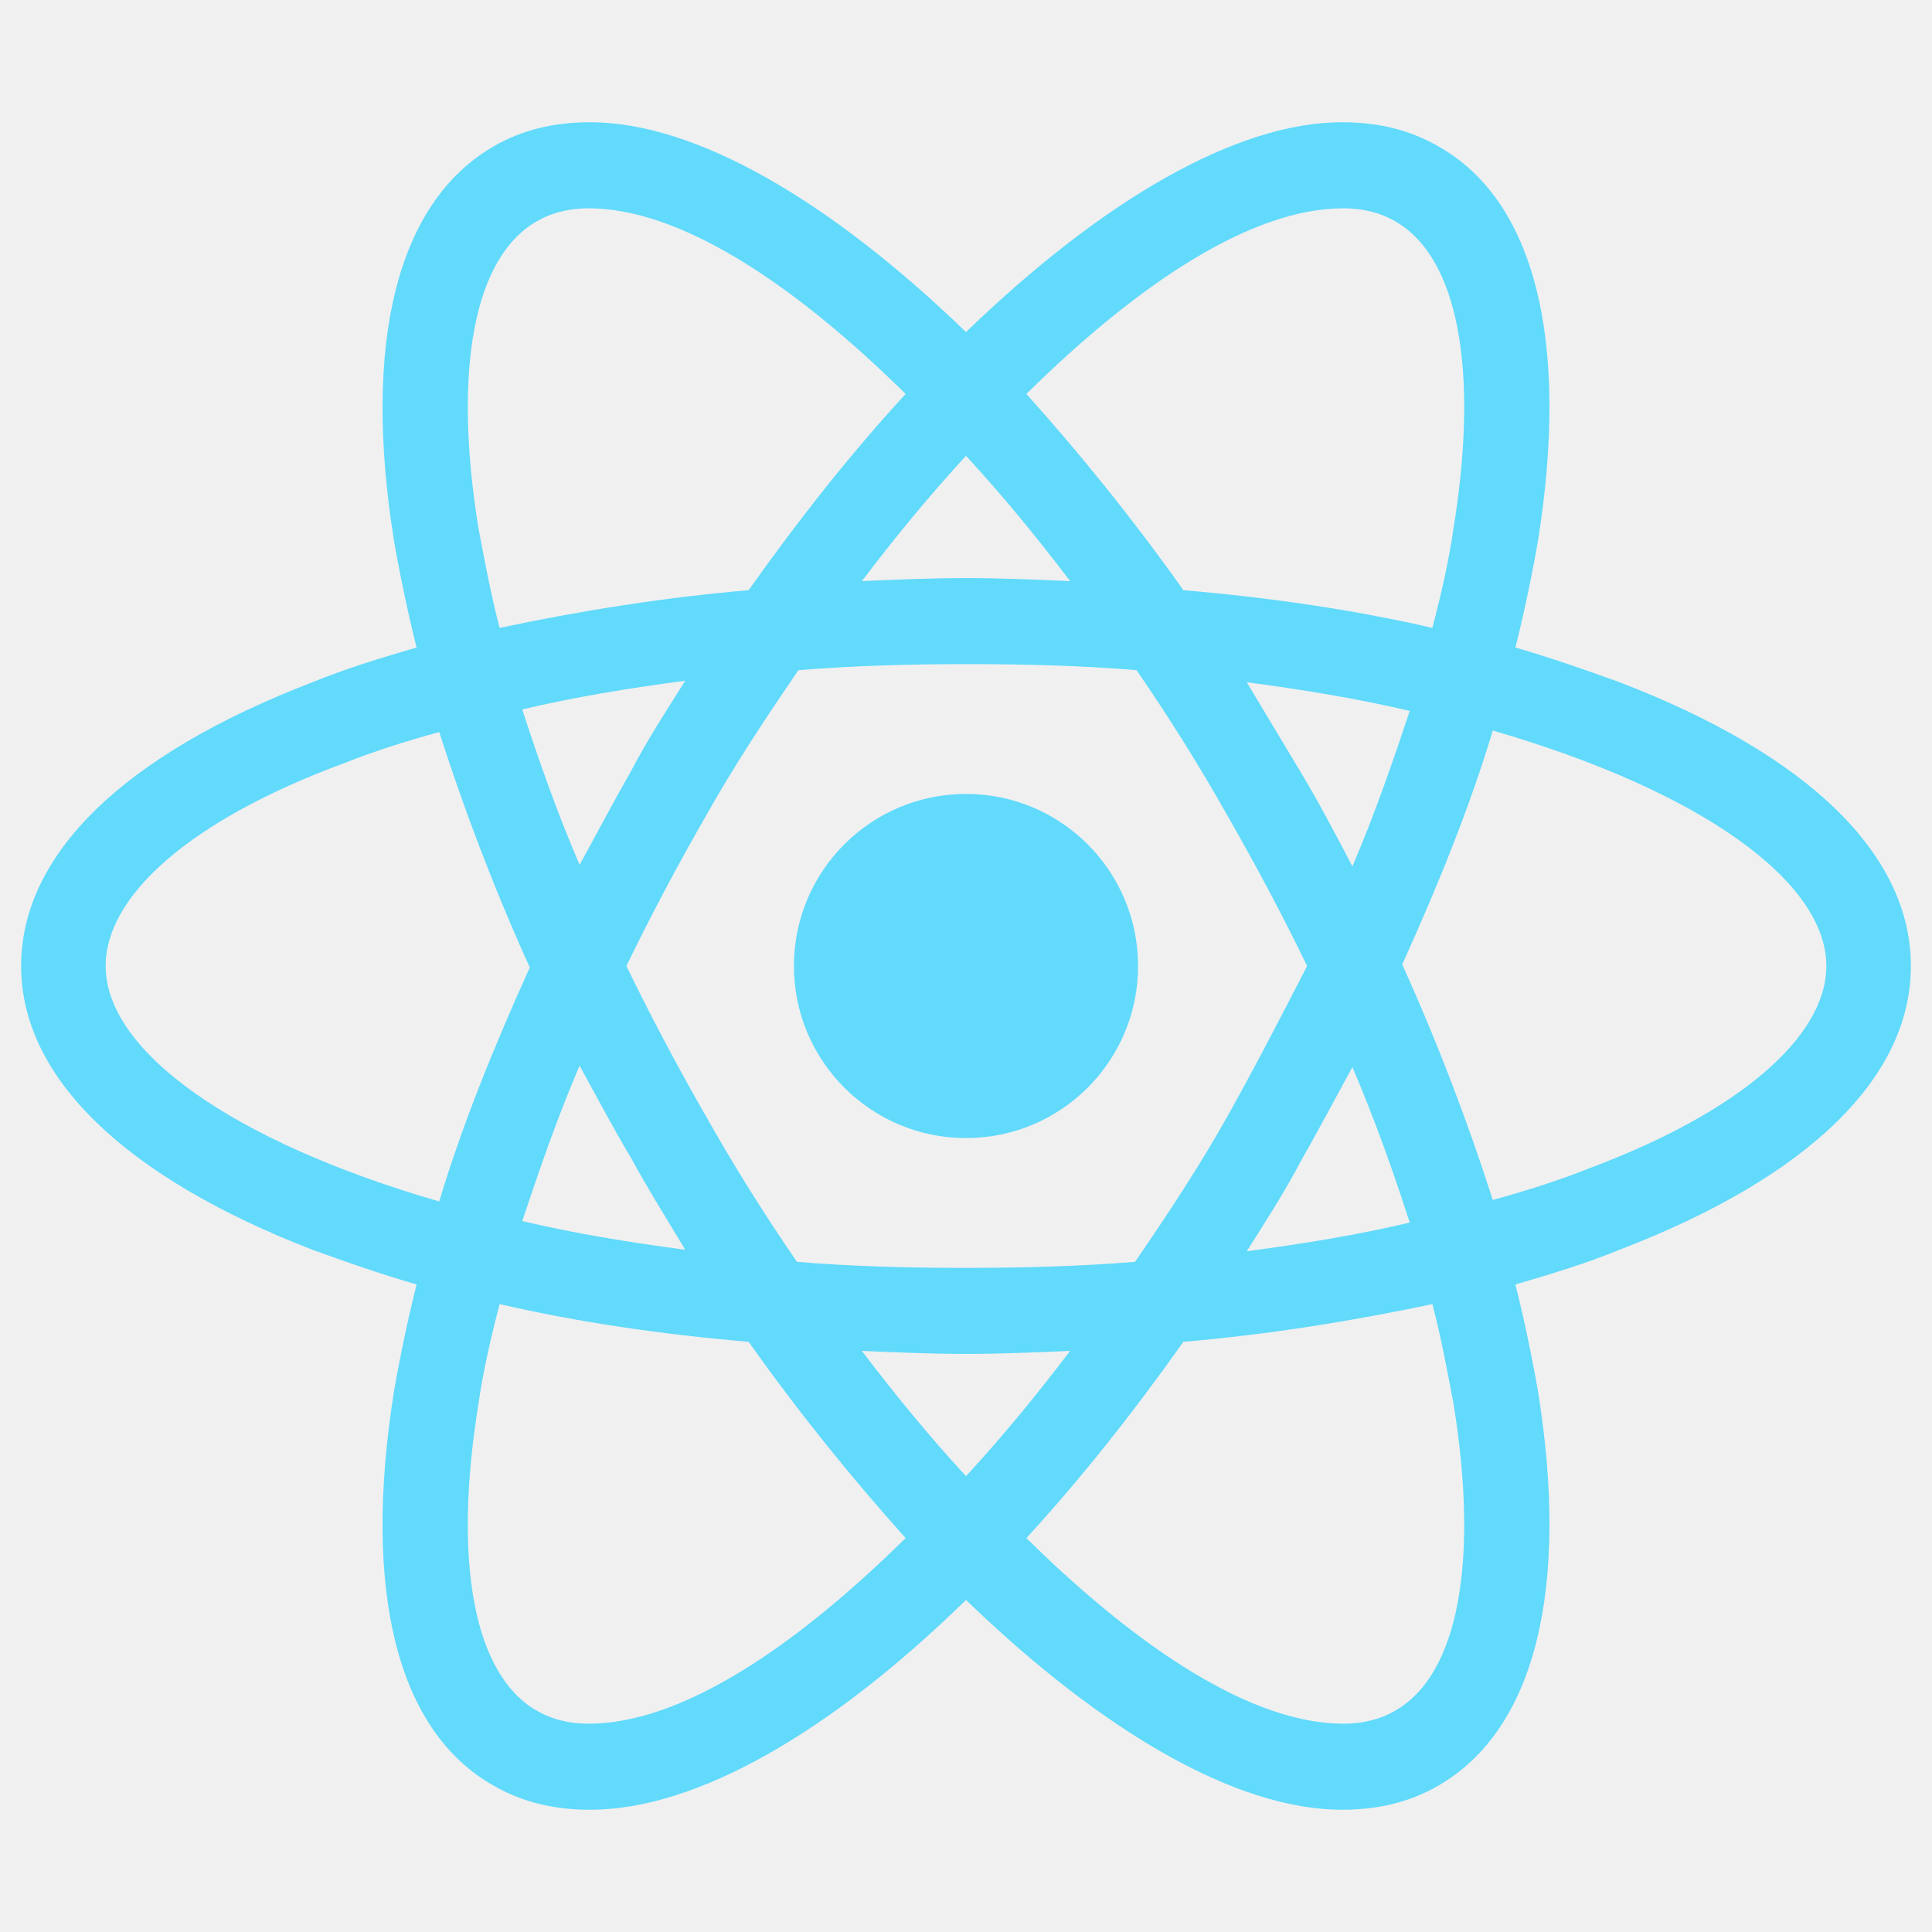
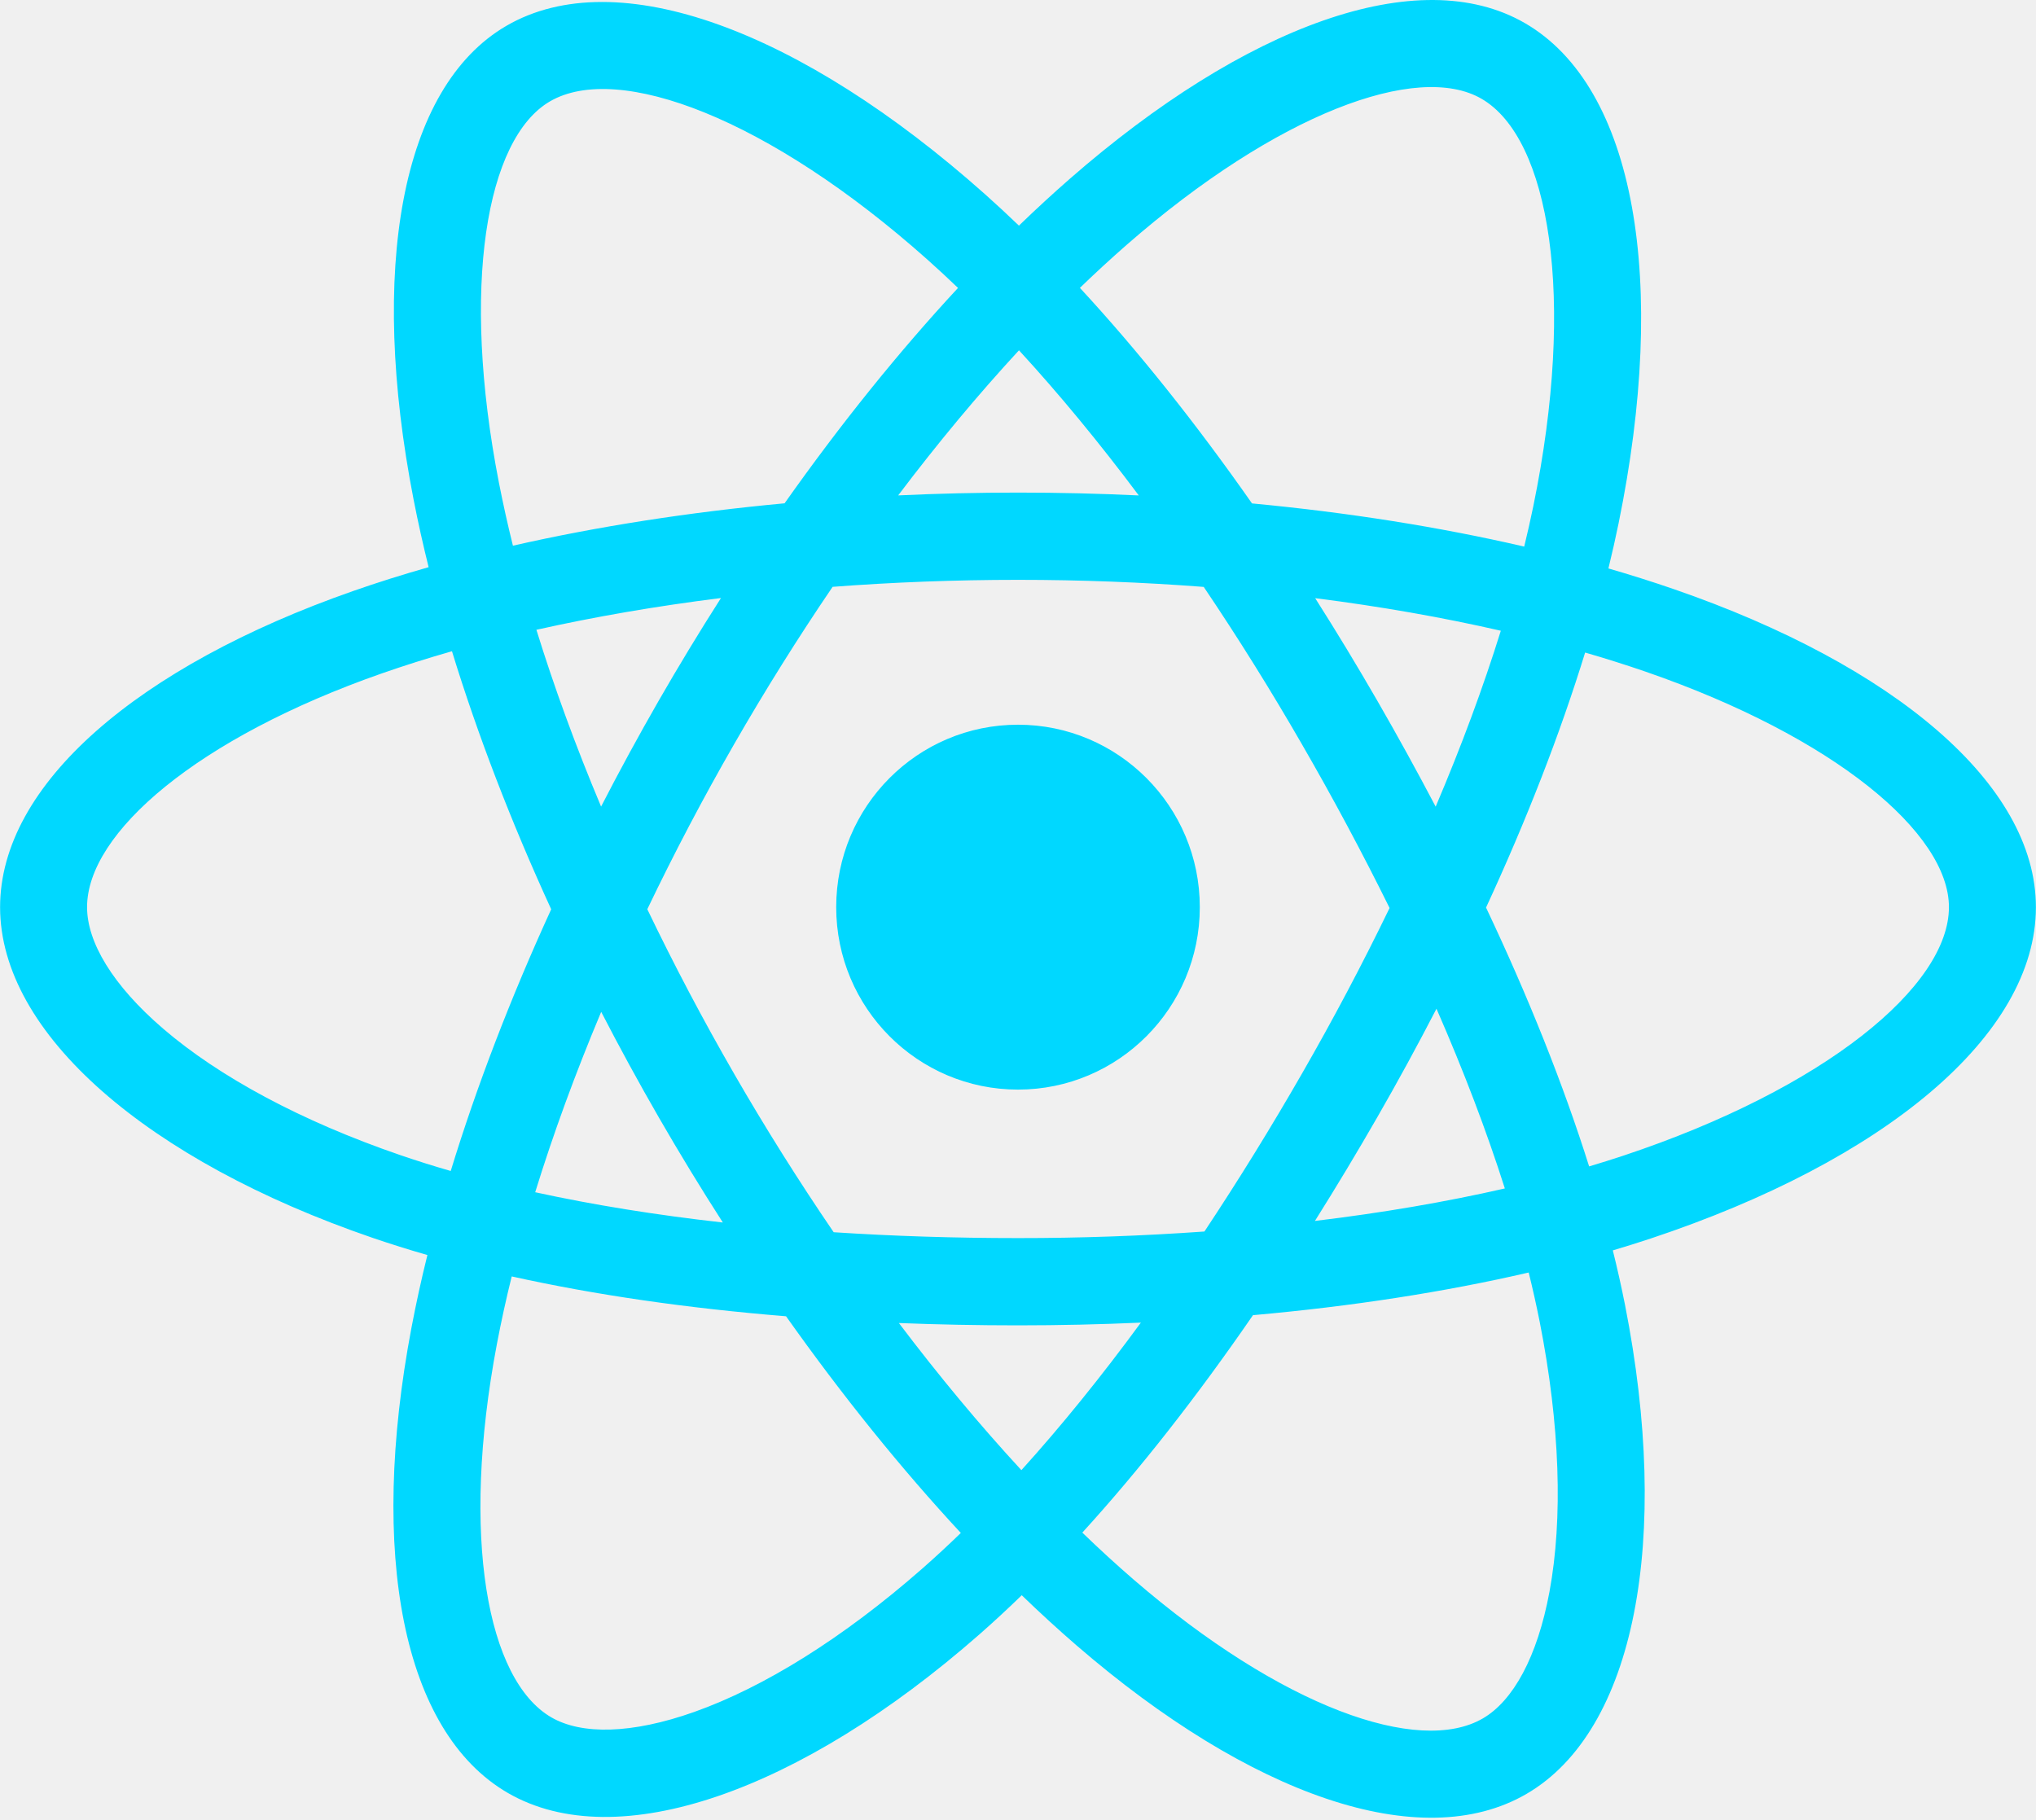
- <svg xmlns="http://www.w3.org/2000/svg" viewBox="0 0 128 128" enable-background="new 0 0 128 128">
-   <g fill="#61DAFB">
-     <circle cx="64" cy="64" r="11.4" />
-     <path d="M107.3 45.2c-2.2-.8-4.5-1.6-6.9-2.3.6-2.4 1.1-4.8 1.5-7.1 2.1-13.2-.2-22.5-6.6-26.1-1.9-1.1-4-1.6-6.4-1.6-7 0-15.9 5.2-24.9 13.9-9-8.7-17.9-13.9-24.9-13.9-2.4 0-4.5.5-6.4 1.6-6.4 3.7-8.7 13-6.6 26.1.4 2.3.9 4.7 1.5 7.1-2.4.7-4.7 1.4-6.9 2.3-12.5 4.8-19.3 11.4-19.3 18.8s6.9 14 19.3 18.8c2.2.8 4.5 1.6 6.9 2.3-.6 2.4-1.1 4.8-1.5 7.1-2.1 13.2.2 22.5 6.6 26.1 1.9 1.1 4 1.6 6.4 1.6 7.1 0 16-5.2 24.9-13.9 9 8.7 17.9 13.9 24.9 13.9 2.4 0 4.5-.5 6.4-1.6 6.4-3.7 8.7-13 6.6-26.1-.4-2.3-.9-4.7-1.5-7.1 2.4-.7 4.7-1.4 6.9-2.3 12.5-4.8 19.3-11.4 19.3-18.8s-6.8-14-19.3-18.8zm-14.8-30.5c4.1 2.4 5.5 9.8 3.8 20.3-.3 2.1-.8 4.3-1.4 6.6-5.2-1.2-10.7-2-16.5-2.5-3.4-4.8-6.9-9.1-10.4-13 7.4-7.3 14.9-12.3 21-12.3 1.3 0 2.5.3 3.5.9zm-11.2 59.3c-1.8 3.2-3.9 6.4-6.1 9.6-3.7.3-7.4.4-11.2.4-3.9 0-7.6-.1-11.2-.4-2.2-3.2-4.2-6.4-6-9.6-1.9-3.3-3.7-6.7-5.3-10 1.6-3.3 3.4-6.7 5.3-10 1.8-3.2 3.9-6.4 6.1-9.6 3.7-.3 7.4-.4 11.2-.4 3.9 0 7.6.1 11.2.4 2.2 3.2 4.2 6.4 6 9.6 1.9 3.3 3.7 6.7 5.3 10-1.7 3.3-3.4 6.6-5.3 10zm8.3-3.3c1.5 3.5 2.7 6.9 3.8 10.3-3.4.8-7 1.4-10.8 1.9 1.2-1.9 2.5-3.9 3.6-6 1.2-2.1 2.3-4.2 3.4-6.2zm-25.6 27.1c-2.4-2.6-4.7-5.4-6.9-8.3 2.3.1 4.6.2 6.9.2 2.3 0 4.6-.1 6.9-.2-2.2 2.9-4.5 5.7-6.9 8.3zm-18.6-15c-3.8-.5-7.4-1.1-10.8-1.9 1.1-3.3 2.3-6.8 3.8-10.3 1.1 2 2.2 4.1 3.4 6.1 1.2 2.2 2.4 4.1 3.6 6.1zm-7-25.5c-1.5-3.5-2.7-6.9-3.8-10.3 3.4-.8 7-1.4 10.8-1.9-1.2 1.9-2.5 3.9-3.6 6-1.2 2.1-2.3 4.2-3.4 6.2zm25.6-27.1c2.4 2.6 4.7 5.4 6.9 8.3-2.3-.1-4.6-.2-6.9-.2-2.3 0-4.6.1-6.9.2 2.2-2.9 4.5-5.7 6.9-8.3zm22.2 21l-3.6-6c3.8.5 7.4 1.1 10.8 1.9-1.1 3.3-2.3 6.8-3.8 10.3-1.1-2.1-2.2-4.2-3.4-6.2zm-54.5-16.2c-1.7-10.5-.3-17.9 3.8-20.3 1-.6 2.2-.9 3.5-.9 6 0 13.5 4.9 21 12.3-3.5 3.8-7 8.2-10.4 13-5.8.5-11.3 1.4-16.5 2.5-.6-2.3-1-4.5-1.4-6.6zm-24.7 29c0-4.7 5.7-9.7 15.7-13.4 2-.8 4.2-1.5 6.4-2.1 1.6 5 3.6 10.3 6 15.6-2.4 5.3-4.5 10.5-6 15.5-13.8-4-22.1-10-22.1-15.6zm28.5 49.3c-4.1-2.4-5.5-9.8-3.8-20.3.3-2.1.8-4.3 1.4-6.6 5.2 1.2 10.7 2 16.5 2.5 3.4 4.8 6.9 9.1 10.4 13-7.4 7.3-14.9 12.3-21 12.3-1.3 0-2.5-.3-3.5-.9zm60.8-20.3c1.7 10.5.3 17.9-3.8 20.3-1 .6-2.2.9-3.5.9-6 0-13.5-4.9-21-12.3 3.5-3.8 7-8.2 10.4-13 5.8-.5 11.3-1.4 16.5-2.5.6 2.3 1 4.5 1.4 6.6zm9-15.6c-2 .8-4.2 1.5-6.4 2.1-1.6-5-3.6-10.3-6-15.6 2.4-5.3 4.5-10.5 6-15.5 13.8 4 22.1 10 22.1 15.6 0 4.7-5.8 9.7-15.7 13.4z" />
+ <svg xmlns="http://www.w3.org/2000/svg" width="113" height="101" viewBox="0 0 113 101" fill="none">
+   <g id="logos:react" clip-path="url(#clip0_14_43)">
+     <path id="Vector" d="M92.906 32.703C91.703 32.289 90.49 31.905 89.269 31.552C89.474 30.711 89.663 29.879 89.83 29.062C92.584 15.648 90.784 4.842 84.636 1.284C78.742 -2.127 69.102 1.429 59.366 9.933C58.406 10.773 57.468 11.637 56.552 12.524C55.939 11.934 55.315 11.356 54.68 10.789C44.477 1.696 34.249 -2.136 28.108 1.432C22.219 4.854 20.475 15.013 22.954 27.725C23.2 28.984 23.479 30.237 23.789 31.482C22.341 31.895 20.944 32.334 19.607 32.802C7.644 36.988 0.005 43.548 0.005 50.353C0.005 57.381 8.206 64.43 20.666 68.704C21.676 69.049 22.695 69.369 23.721 69.663C23.387 71.004 23.092 72.354 22.834 73.711C20.471 86.204 22.316 96.122 28.189 99.522C34.255 103.033 44.437 99.425 54.35 90.727C55.154 90.02 55.941 89.293 56.708 88.546C57.7 89.507 58.719 90.439 59.763 91.343C69.366 99.636 78.85 102.985 84.718 99.576C90.778 96.055 92.748 85.4 90.191 72.436C89.989 71.42 89.763 70.409 89.513 69.405C90.228 69.192 90.93 68.973 91.614 68.746C104.567 64.438 112.995 57.475 112.995 50.353C112.995 43.523 105.109 36.919 92.906 32.703ZM90.096 64.147C89.478 64.353 88.844 64.55 88.198 64.743C86.768 60.2 84.838 55.368 82.477 50.376C84.73 45.504 86.586 40.734 87.976 36.22C89.132 36.556 90.253 36.91 91.335 37.283C101.791 40.896 108.168 46.237 108.168 50.353C108.168 54.737 101.28 60.428 90.096 64.147ZM85.456 73.376C86.586 79.109 86.748 84.292 85.999 88.344C85.326 91.984 83.973 94.412 82.299 95.384C78.738 97.453 71.123 94.764 62.911 87.671C61.94 86.831 60.993 85.963 60.07 85.07C63.254 81.576 66.436 77.513 69.541 73.001C75.004 72.514 80.164 71.719 84.844 70.633C85.069 71.543 85.273 72.457 85.456 73.376ZM38.526 95.026C35.047 96.259 32.276 96.295 30.601 95.325C27.037 93.262 25.555 85.298 27.576 74.615C27.816 73.353 28.091 72.097 28.401 70.85C33.029 71.878 38.152 72.617 43.627 73.062C46.754 77.478 50.028 81.536 53.327 85.089C52.626 85.77 51.908 86.434 51.174 87.079C46.79 90.925 42.397 93.654 38.526 95.026ZM22.228 64.12C16.718 62.23 12.168 59.774 9.049 57.093C6.246 54.685 4.832 52.293 4.832 50.353C4.832 46.223 10.966 40.956 21.196 37.377C22.438 36.943 23.737 36.533 25.085 36.148C26.5 40.764 28.354 45.59 30.592 50.471C28.325 55.423 26.444 60.327 25.016 64.997C24.08 64.728 23.15 64.436 22.228 64.12ZM27.691 26.795C25.567 15.903 26.978 7.687 30.527 5.625C34.307 3.429 42.665 6.56 51.475 14.412C52.05 14.925 52.615 15.448 53.171 15.982C49.888 19.52 46.644 23.548 43.545 27.937C38.231 28.431 33.144 29.225 28.468 30.289C28.18 29.131 27.921 27.966 27.691 26.795V26.795ZM76.43 38.874C75.325 36.959 74.18 35.068 72.994 33.202C76.599 33.66 80.053 34.267 83.297 35.01C82.323 38.143 81.109 41.417 79.681 44.775C78.636 42.787 77.553 40.819 76.43 38.874ZM56.554 19.444C58.781 21.865 61.01 24.568 63.203 27.5C58.755 27.29 54.298 27.289 49.849 27.498C52.044 24.592 54.293 21.893 56.554 19.444ZM36.551 38.907C35.442 40.837 34.379 42.792 33.361 44.771C31.956 41.425 30.753 38.136 29.771 34.958C32.995 34.235 36.433 33.643 40.015 33.194C38.816 35.071 37.661 36.975 36.551 38.907V38.907ZM40.118 67.857C36.417 67.442 32.927 66.881 29.704 66.177C30.702 62.943 31.931 59.583 33.367 56.165C34.389 58.146 35.457 60.103 36.57 62.033C37.715 64.018 38.9 65.961 40.118 67.857ZM56.688 81.603C54.4 79.126 52.118 76.385 49.889 73.437C52.053 73.522 54.258 73.566 56.5 73.566C58.803 73.566 61.08 73.514 63.32 73.414C61.12 76.415 58.899 79.159 56.688 81.603ZM79.726 55.991C81.237 59.446 82.509 62.788 83.52 65.967C80.244 66.717 76.707 67.321 72.98 67.77C74.174 65.87 75.331 63.946 76.449 62C77.586 60.022 78.678 58.018 79.726 55.991ZM72.268 59.579C70.556 62.563 68.749 65.491 66.847 68.357C63.404 68.602 59.952 68.724 56.5 68.722C52.984 68.722 49.563 68.612 46.27 68.397C44.319 65.538 42.477 62.605 40.747 59.606H40.748C39.026 56.623 37.418 53.575 35.926 50.468C37.414 47.362 39.017 44.312 40.733 41.327L40.733 41.327C42.448 38.341 44.275 35.421 46.211 32.573C49.571 32.318 53.017 32.185 56.499 32.185H56.5C59.998 32.185 63.448 32.32 66.808 32.577C68.724 35.419 70.54 38.33 72.252 41.301C73.974 44.28 75.598 47.315 77.123 50.4C75.614 53.517 73.994 56.578 72.268 59.579ZM82.225 5.481C86.009 7.671 87.48 16.502 85.103 28.084C84.951 28.823 84.781 29.576 84.595 30.339C79.907 29.253 74.817 28.445 69.487 27.943C66.383 23.506 63.166 19.472 59.936 15.979C60.782 15.16 61.649 14.363 62.535 13.587C70.877 6.301 78.673 3.425 82.225 5.481ZM56.5 40.226C62.072 40.226 66.59 44.76 66.59 50.353C66.59 55.946 62.072 60.48 56.5 60.48C50.928 60.48 46.41 55.946 46.41 50.353C46.41 44.76 50.928 40.226 56.5 40.226Z" fill="#00D8FF" />
  </g>
+   <defs>
+     <clipPath id="clip0_14_43">
+       <rect width="113" height="101" fill="white" />
+     </clipPath>
+   </defs>
</svg>
